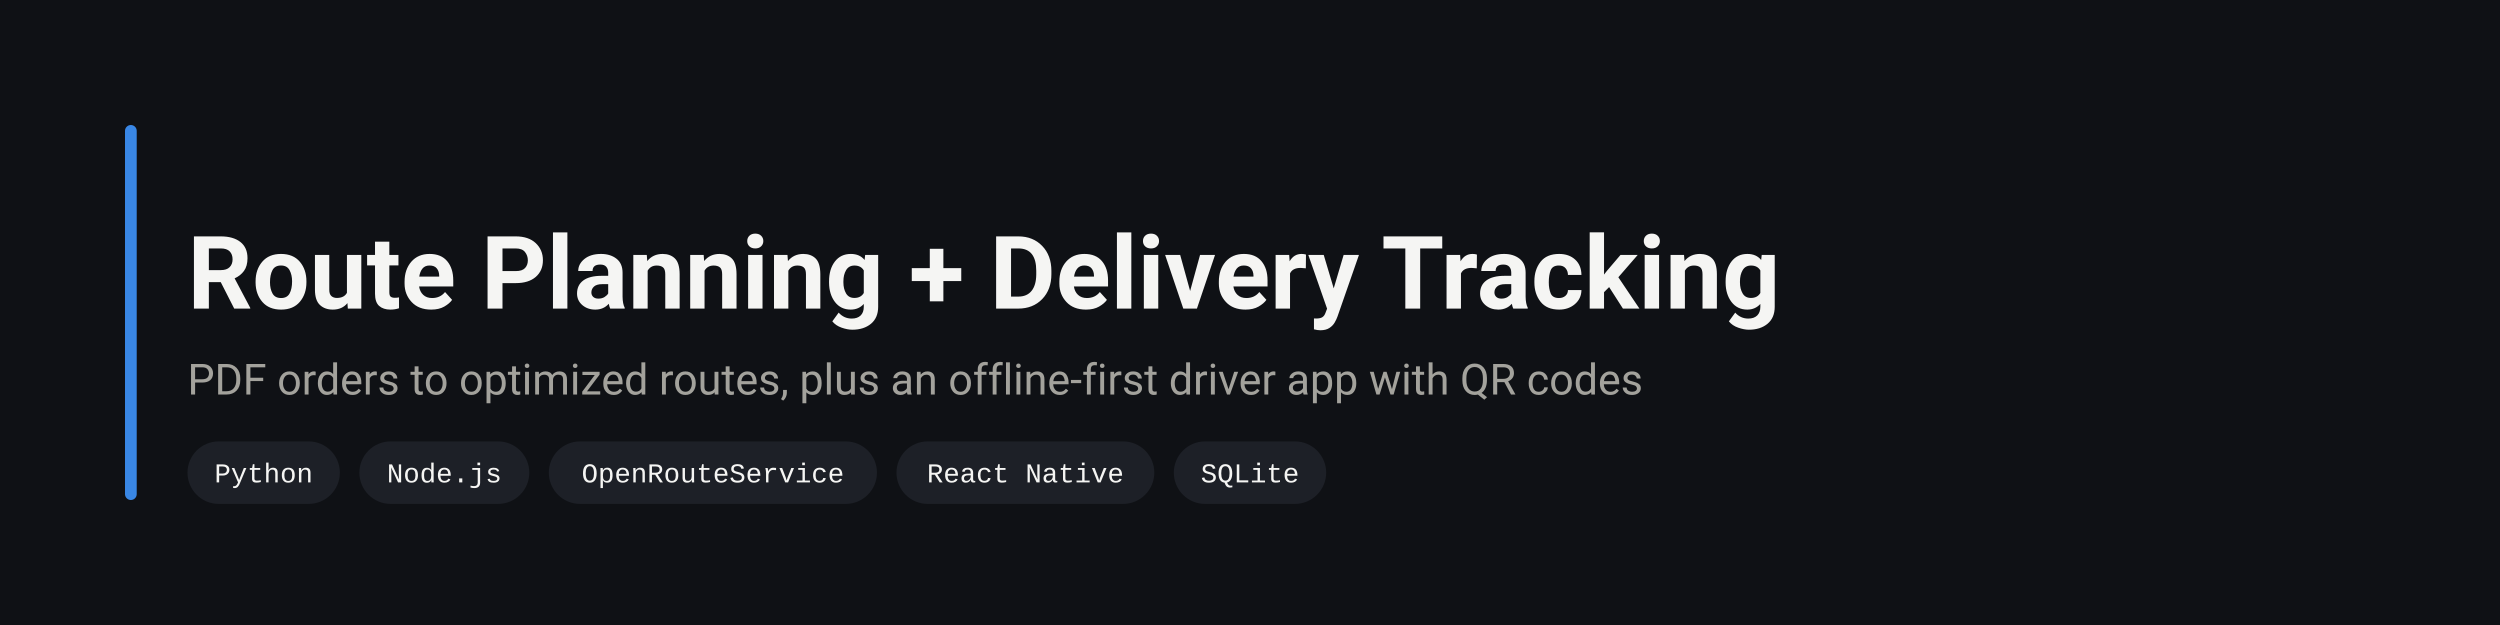
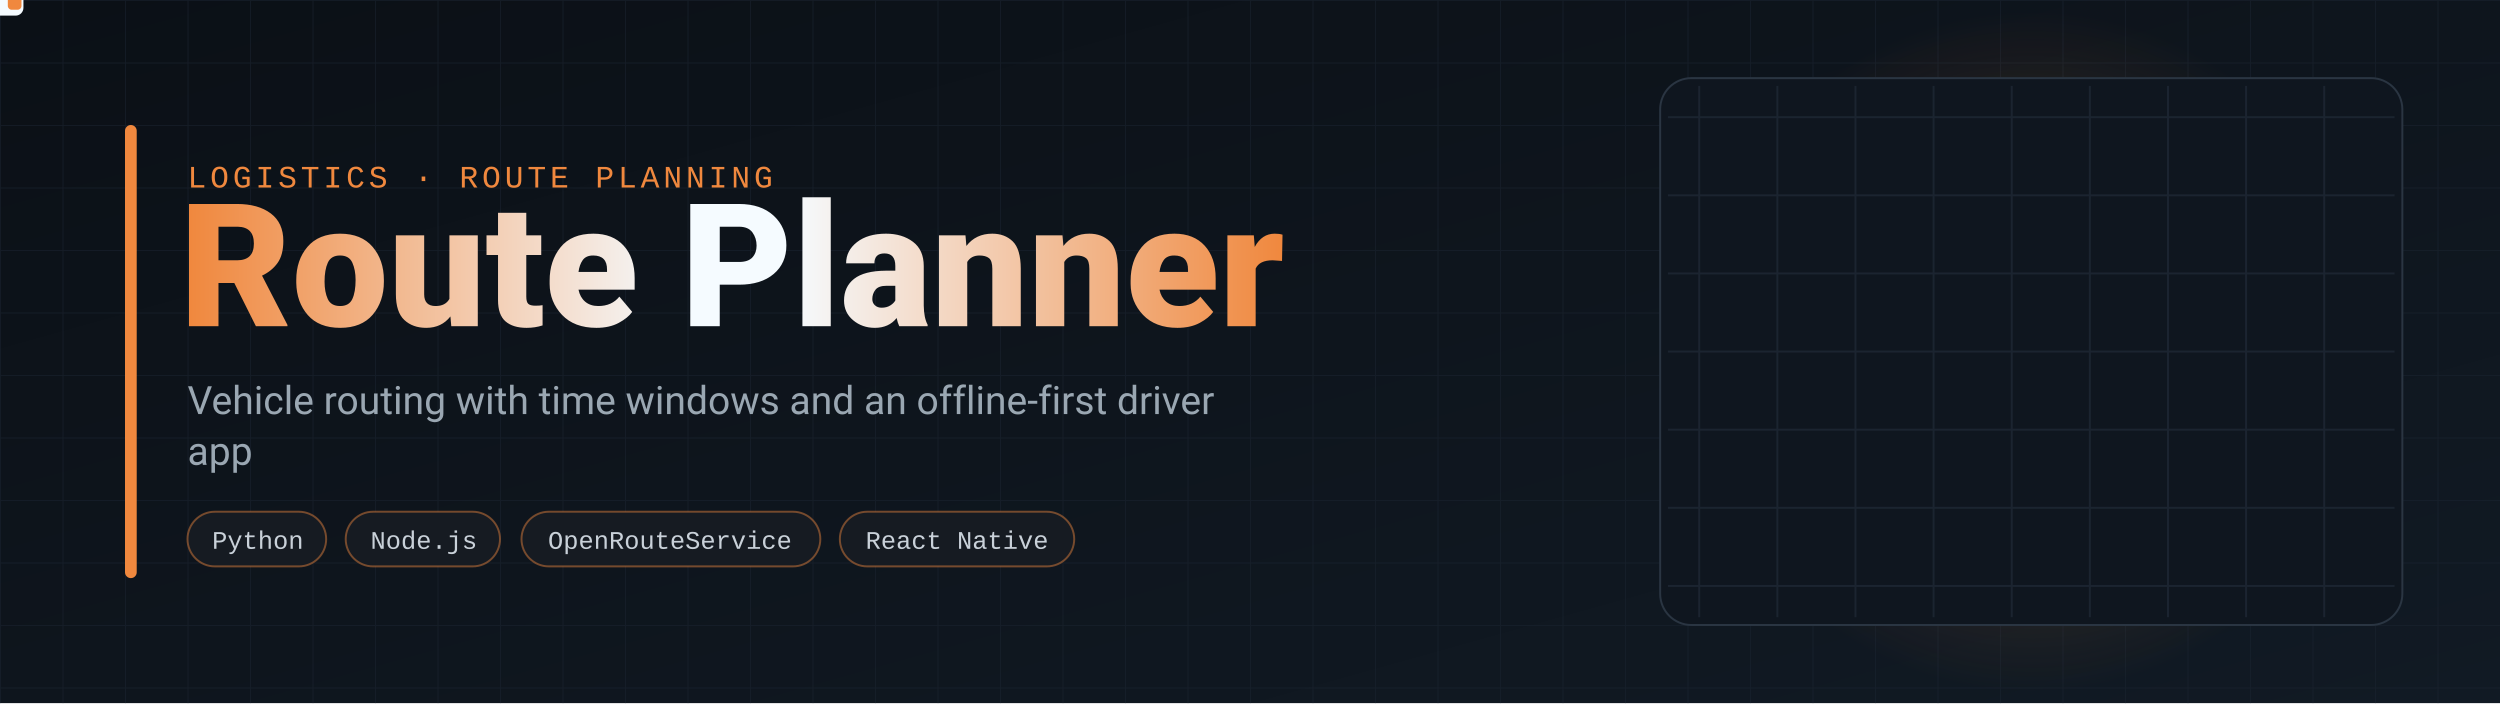
- <svg xmlns="http://www.w3.org/2000/svg" width="1280" height="320" viewBox="0 0 1280 320" role="img" aria-label="Route Planning + Delivery Tracking">
-   <rect width="1280" height="320" fill="#0f1115" />
-   <rect x="64" y="64" width="6" height="192" rx="3" fill="#3987e5" />
-   <text x="96" y="158" fill="#f5f5f3" font-family="ui-sans-serif, -apple-system, 'Segoe UI', Roboto, Helvetica, Arial, sans-serif" font-size="52" font-weight="700">Route Planning + Delivery Tracking</text>
-   <text x="96" y="202" fill="#a3a29c" font-family="ui-sans-serif, -apple-system, 'Segoe UI', Roboto, Helvetica, Arial, sans-serif" font-size="22">PDF orders to optimized routes, plus an offline-first driver app with QR codes</text>
-   <rect x="96" y="226" width="78" height="32" rx="16" fill="#1d2027" />
-   <text x="135.0" y="247" fill="#f5f5f3" font-family="ui-monospace, SFMono-Regular, Consolas, 'Liberation Mono', monospace" font-size="14" text-anchor="middle">Python</text>
-   <rect x="184" y="226" width="87" height="32" rx="16" fill="#1d2027" />
-   <text x="227.5" y="247" fill="#f5f5f3" font-family="ui-monospace, SFMono-Regular, Consolas, 'Liberation Mono', monospace" font-size="14" text-anchor="middle">Node.js</text>
-   <rect x="281" y="226" width="168" height="32" rx="16" fill="#1d2027" />
-   <text x="365.0" y="247" fill="#f5f5f3" font-family="ui-monospace, SFMono-Regular, Consolas, 'Liberation Mono', monospace" font-size="14" text-anchor="middle">OpenRouteService</text>
-   <rect x="459" y="226" width="132" height="32" rx="16" fill="#1d2027" />
-   <text x="525.0" y="247" fill="#f5f5f3" font-family="ui-monospace, SFMono-Regular, Consolas, 'Liberation Mono', monospace" font-size="14" text-anchor="middle">React Native</text>
-   <rect x="601" y="226" width="78" height="32" rx="16" fill="#1d2027" />
-   <text x="640.0" y="247" fill="#f5f5f3" font-family="ui-monospace, SFMono-Regular, Consolas, 'Liberation Mono', monospace" font-size="14" text-anchor="middle">SQLite</text>
+ <svg xmlns="http://www.w3.org/2000/svg" width="1280" height="360" viewBox="0 0 1280 360" role="img" aria-label="Route Planner: Vehicle routing with time windows and an offline-first driver app">
+   <defs>
+     <linearGradient id="bg" x1="0" y1="0" x2="1" y2="1">
+       <stop offset="0" stop-color="#0b1016" />
+       <stop offset="1" stop-color="#111a24" />
+     </linearGradient>
+     <linearGradient id="shine" x1="0" y1="0" x2="1" y2="0">
+       <stop offset="0" stop-color="#f0883e" />
+       <stop offset="0.45" stop-color="#f5fbff" />
+       <stop offset="0.55" stop-color="#f5fbff" />
+       <stop offset="1" stop-color="#f0883e" />
+       <animateTransform attributeName="gradientTransform" type="translate" values="-1 0; 1 0" dur="4.5s" repeatCount="indefinite" />
+     </linearGradient>
+     <radialGradient id="glow" cx="0.5" cy="0.5" r="0.5">
+       <stop offset="0" stop-color="#f0883e" stop-opacity="0.30" />
+       <stop offset="1" stop-color="#f0883e" stop-opacity="0" />
+     </radialGradient>
+     <pattern id="grid" width="32" height="32" patternUnits="userSpaceOnUse">
+       <path d="M32 0H0V32" fill="none" stroke="#1b2430" stroke-width="1" />
+     </pattern>
+     <style>
+       .sans { font-family: 'Segoe UI', Roboto, Helvetica, Arial, sans-serif; } .mono { font-family: ui-monospace, 'Cascadia Code', Consolas, 'Liberation Mono', monospace; }
+       .pulse { animation: pulse 3s ease-in-out infinite; transform-origin: 1040px 180px; }
+       @keyframes pulse { 0%, 100% { transform: scale(0.92); opacity: .65; } 50% { transform: scale(1.08); opacity: 1; } }
+       .fade { opacity: 0; animation: fade 8s infinite; }
+       @keyframes fade { 0% { opacity: 0; transform: translateY(8px); } 6% { opacity: 1; transform: none; } 88% { opacity: 1; } 96%, 100% { opacity: 0; } }
+       .grow { transform-box: fill-box; transform-origin: bottom; animation: grow 8s ease-out infinite; }
+       @keyframes grow { 0% { transform: scaleY(0); } 18% { transform: scaleY(1); } 88% { transform: scaleY(1); opacity: 1; } 96%, 100% { transform: scaleY(1); opacity: 0; } }
+       .growx { transform-box: fill-box; transform-origin: left; animation: growx 8s ease-out infinite; }
+       @keyframes growx { 0% { transform: scaleX(0); } 18% { transform: scaleX(1); } 88% { transform: scaleX(1); opacity: 1; } 96%, 100% { transform: scaleX(1); opacity: 0; } }
+       .draw { stroke-dasharray: 1000; stroke-dashoffset: 1000; animation: draw 8s ease-in-out infinite; }
+       @keyframes draw { 0% { stroke-dashoffset: 1000; } 35% { stroke-dashoffset: 0; } 88% { stroke-dashoffset: 0; opacity: 1; } 96%, 100% { opacity: 0; } }
+       .flow { stroke-dasharray: 6 8; animation: flow 1.4s linear infinite; }
+       @keyframes flow { to { stroke-dashoffset: -28; } }
+       .blink { animation: blink 1s steps(1) infinite; } @keyframes blink { 50% { opacity: 0; } }
+       .d1 { animation-delay: .3s; } .d2 { animation-delay: .6s; } .d3 { animation-delay: .9s; }
+       .d4 { animation-delay: 1.2s; } .d5 { animation-delay: 1.5s; } .d6 { animation-delay: 1.8s; }
+       .d7 { animation-delay: 2.1s; } .d8 { animation-delay: 2.4s; } .d9 { animation-delay: 2.7s; }
+     </style>
+   </defs>
+   <rect width="1280" height="360" fill="url(#bg)" />
+   <rect width="1280" height="360" fill="url(#grid)" opacity="0.55" />
+   <circle class="pulse" cx="1040" cy="180" r="175" fill="url(#glow)" />
+   <rect x="64" y="64" width="6" height="232" rx="3" fill="#f0883e" />
+   <text x="96" y="96" class="mono" font-size="16" fill="#f0883e" letter-spacing="2">LOGISTICS · ROUTE PLANNING</text>
+   <text x="92" y="167" class="sans" font-size="88" font-weight="800" fill="url(#shine)">Route Planner</text>
+   <text x="96" y="212" class="sans" font-size="20" fill="#9aa7b2">Vehicle routing with time windows and an offline-first driver</text>
+   <text x="96" y="238" class="sans" font-size="20" fill="#9aa7b2">app</text>
+   <rect x="96" y="262" width="71" height="28" rx="14" fill="#161b22" stroke="#f0883e" stroke-opacity="0.45" />
+   <text x="132" y="281" text-anchor="middle" class="mono" font-size="13" fill="#c9d1d9">Python</text>
+   <rect x="177" y="262" width="79" height="28" rx="14" fill="#161b22" stroke="#f0883e" stroke-opacity="0.45" />
+   <text x="217" y="281" text-anchor="middle" class="mono" font-size="13" fill="#c9d1d9">Node.js</text>
+   <rect x="267" y="262" width="153" height="28" rx="14" fill="#161b22" stroke="#f0883e" stroke-opacity="0.45" />
+   <text x="343" y="281" text-anchor="middle" class="mono" font-size="13" fill="#c9d1d9">OpenRouteService</text>
+   <rect x="430" y="262" width="120" height="28" rx="14" fill="#161b22" stroke="#f0883e" stroke-opacity="0.45" />
+   <text x="490" y="281" text-anchor="middle" class="mono" font-size="13" fill="#c9d1d9">React Native</text>
+   <g>
+     <rect x="850" y="40" width="380" height="280" rx="16" fill="#0f161f" stroke="#2a3542" />
+     <line x1="870" y1="44" x2="870" y2="316" stroke="#1b2430" />
+     <line x1="910" y1="44" x2="910" y2="316" stroke="#1b2430" />
+     <line x1="950" y1="44" x2="950" y2="316" stroke="#1b2430" />
+     <line x1="990" y1="44" x2="990" y2="316" stroke="#1b2430" />
+     <line x1="1030" y1="44" x2="1030" y2="316" stroke="#1b2430" />
+     <line x1="1070" y1="44" x2="1070" y2="316" stroke="#1b2430" />
+     <line x1="1110" y1="44" x2="1110" y2="316" stroke="#1b2430" />
+     <line x1="1150" y1="44" x2="1150" y2="316" stroke="#1b2430" />
+     <line x1="1190" y1="44" x2="1190" y2="316" stroke="#1b2430" />
+     <line x1="854" y1="60" x2="1226" y2="60" stroke="#1b2430" />
+     <line x1="854" y1="100" x2="1226" y2="100" stroke="#1b2430" />
+     <line x1="854" y1="140" x2="1226" y2="140" stroke="#1b2430" />
+     <line x1="854" y1="180" x2="1226" y2="180" stroke="#1b2430" />
+     <line x1="854" y1="220" x2="1226" y2="220" stroke="#1b2430" />
+     <line x1="854" y1="260" x2="1226" y2="260" stroke="#1b2430" />
+     <line x1="854" y1="300" x2="1226" y2="300" stroke="#1b2430" />
+     <path class="draw" d="M880 270 C900 180 920 130 950 120 S1030 230 1060 210 S1100 80 1130 90 S1200 200 1210 250" fill="none" stroke="#f0883e" stroke-width="4" stroke-linecap="round" />
+     <g class="fade d1">
+       <circle cx="880" cy="270" r="11" fill="#f0883e" />
+       <text x="880" y="274" text-anchor="middle" class="sans" font-size="11" font-weight="800" fill="#0b1016">1</text>
+     </g>
+     <g class="fade d3">
+       <circle cx="950" cy="120" r="11" fill="#f0883e" />
+       <text x="950" y="124" text-anchor="middle" class="sans" font-size="11" font-weight="800" fill="#0b1016">2</text>
+     </g>
+     <g class="fade d5">
+       <circle cx="1060" cy="210" r="11" fill="#f0883e" />
+       <text x="1060" y="214" text-anchor="middle" class="sans" font-size="11" font-weight="800" fill="#0b1016">3</text>
+     </g>
+     <g class="fade d7">
+       <circle cx="1130" cy="90" r="11" fill="#f0883e" />
+       <text x="1130" y="94" text-anchor="middle" class="sans" font-size="11" font-weight="800" fill="#0b1016">4</text>
+     </g>
+     <g class="fade d9">
+       <circle cx="1210" cy="250" r="11" fill="#f0883e" />
+       <text x="1210" y="254" text-anchor="middle" class="sans" font-size="11" font-weight="800" fill="#0b1016">5</text>
+     </g>
+     <g>
+       <rect x="-12" y="-8" width="24" height="16" rx="4" fill="#f5fbff" />
+       <rect x="4" y="-5" width="7" height="10" rx="2" fill="#f0883e" />
+       <animateMotion dur="8s" repeatCount="indefinite" rotate="auto" path="M880 270 C900 180 920 130 950 120 S1030 230 1060 210 S1100 80 1130 90 S1200 200 1210 250" keyTimes="0;0.4;1" keyPoints="0;1;1" calcMode="linear" />
+     </g>
+     <g class="fade d6">
+       <rect x="1080" y="282" width="138" height="28" rx="14" fill="#161f2b" stroke="#f0883e" />
+       <text x="1149" y="301" text-anchor="middle" class="sans" font-size="14" font-weight="800" fill="#f0883e">3h → 2min</text>
+     </g>
+   </g>
</svg>
